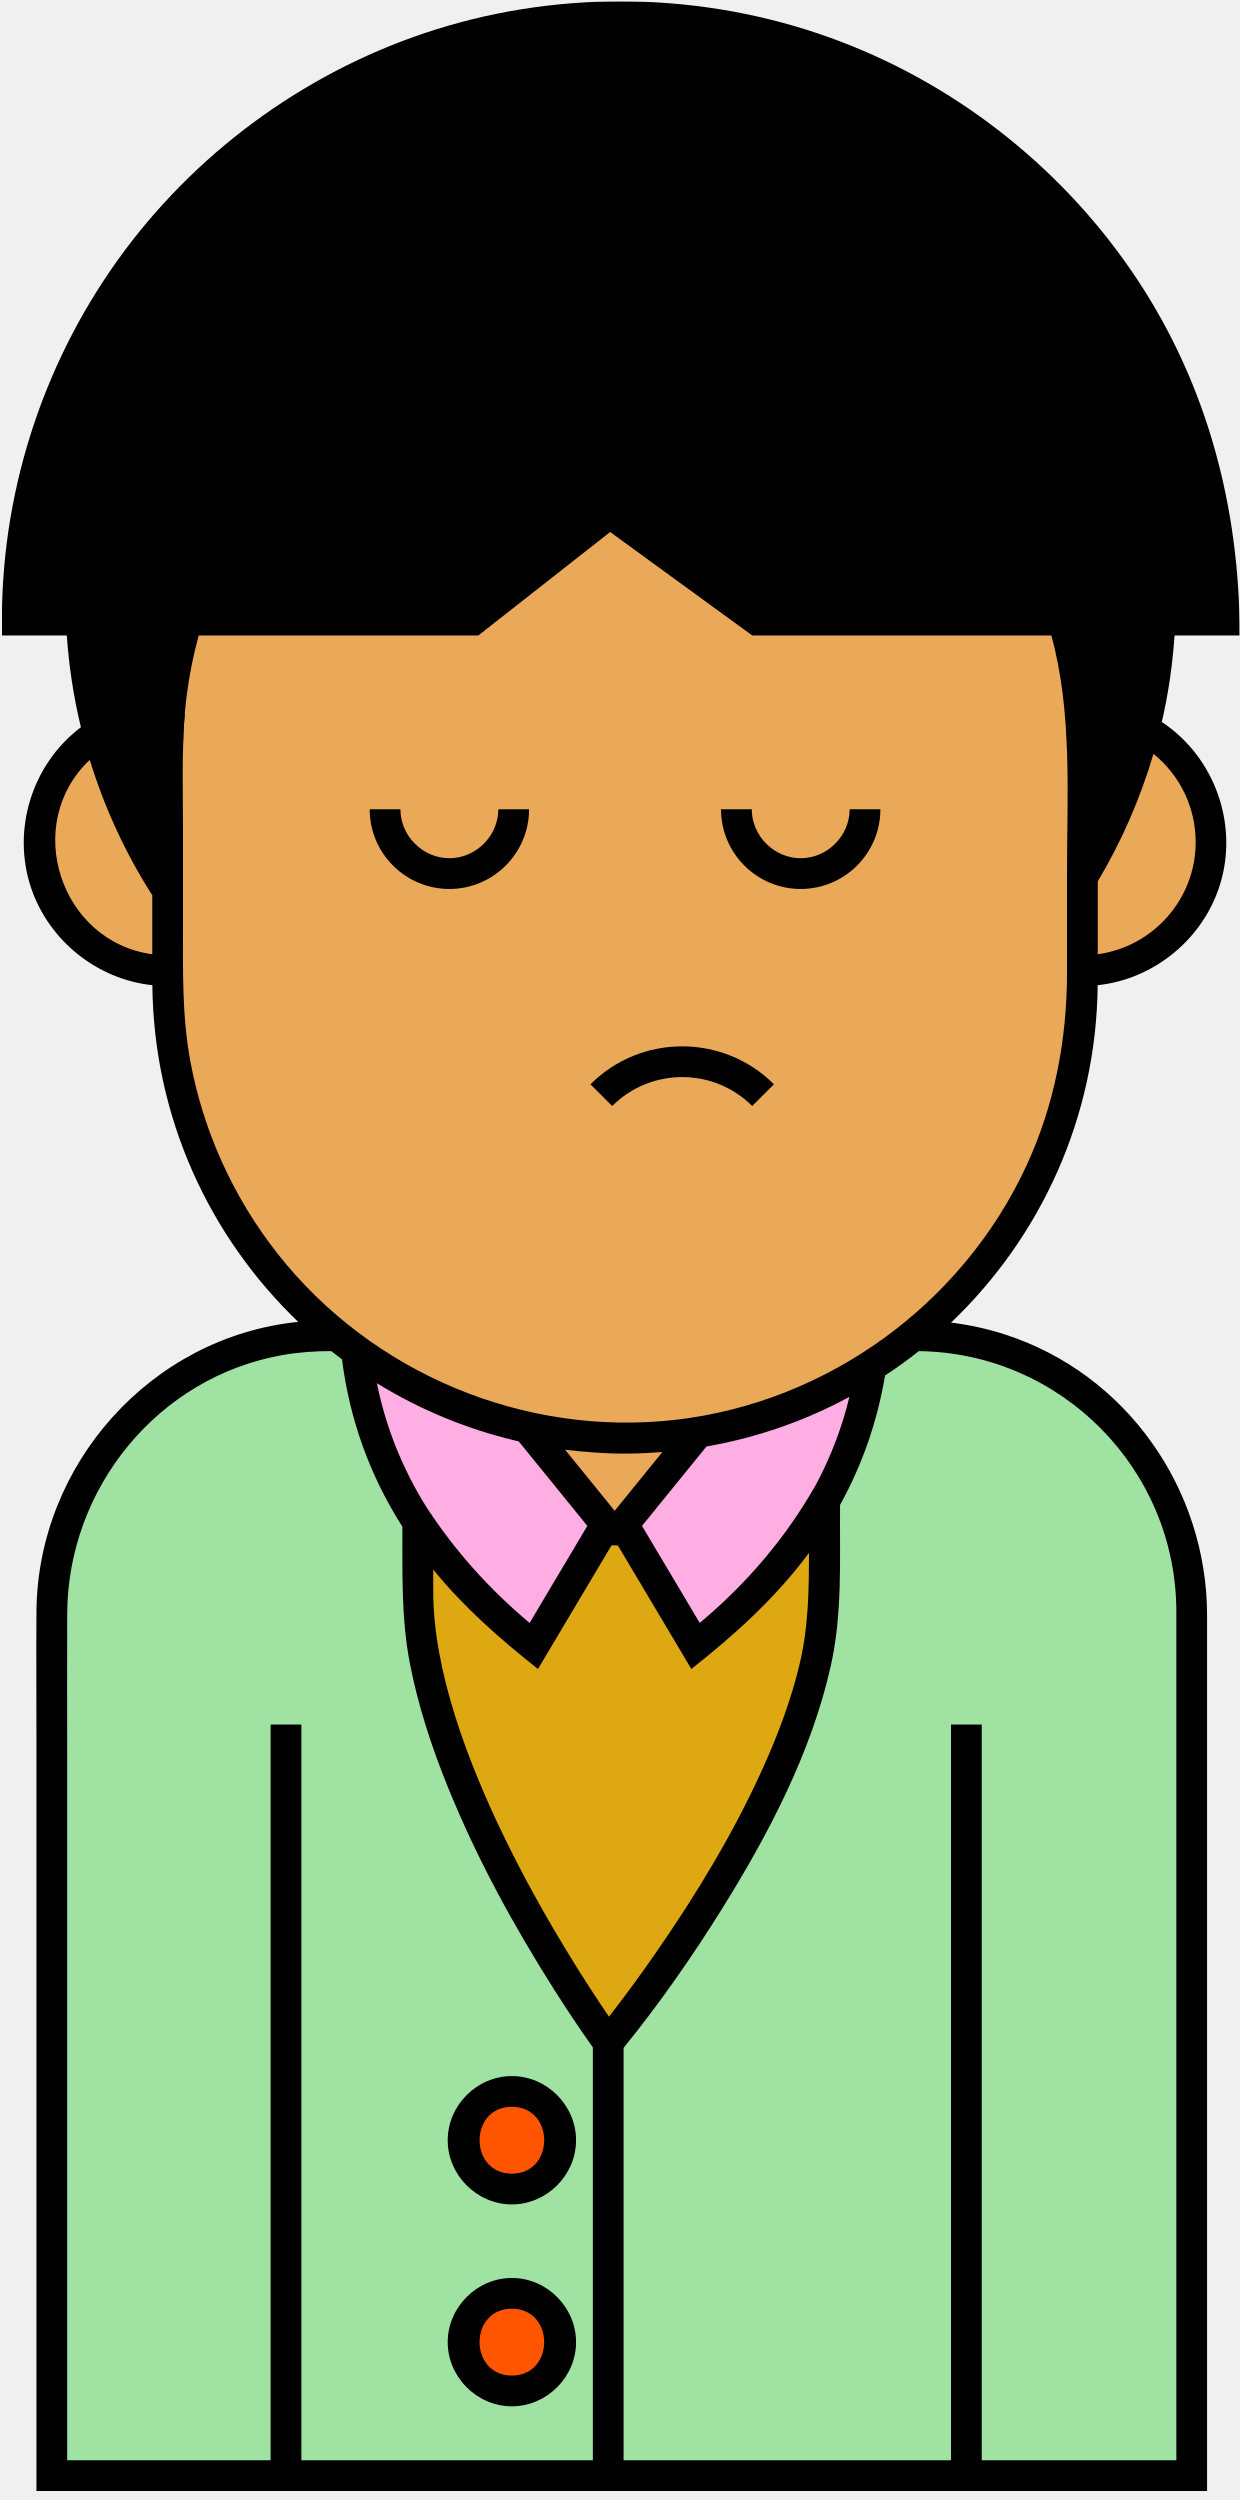
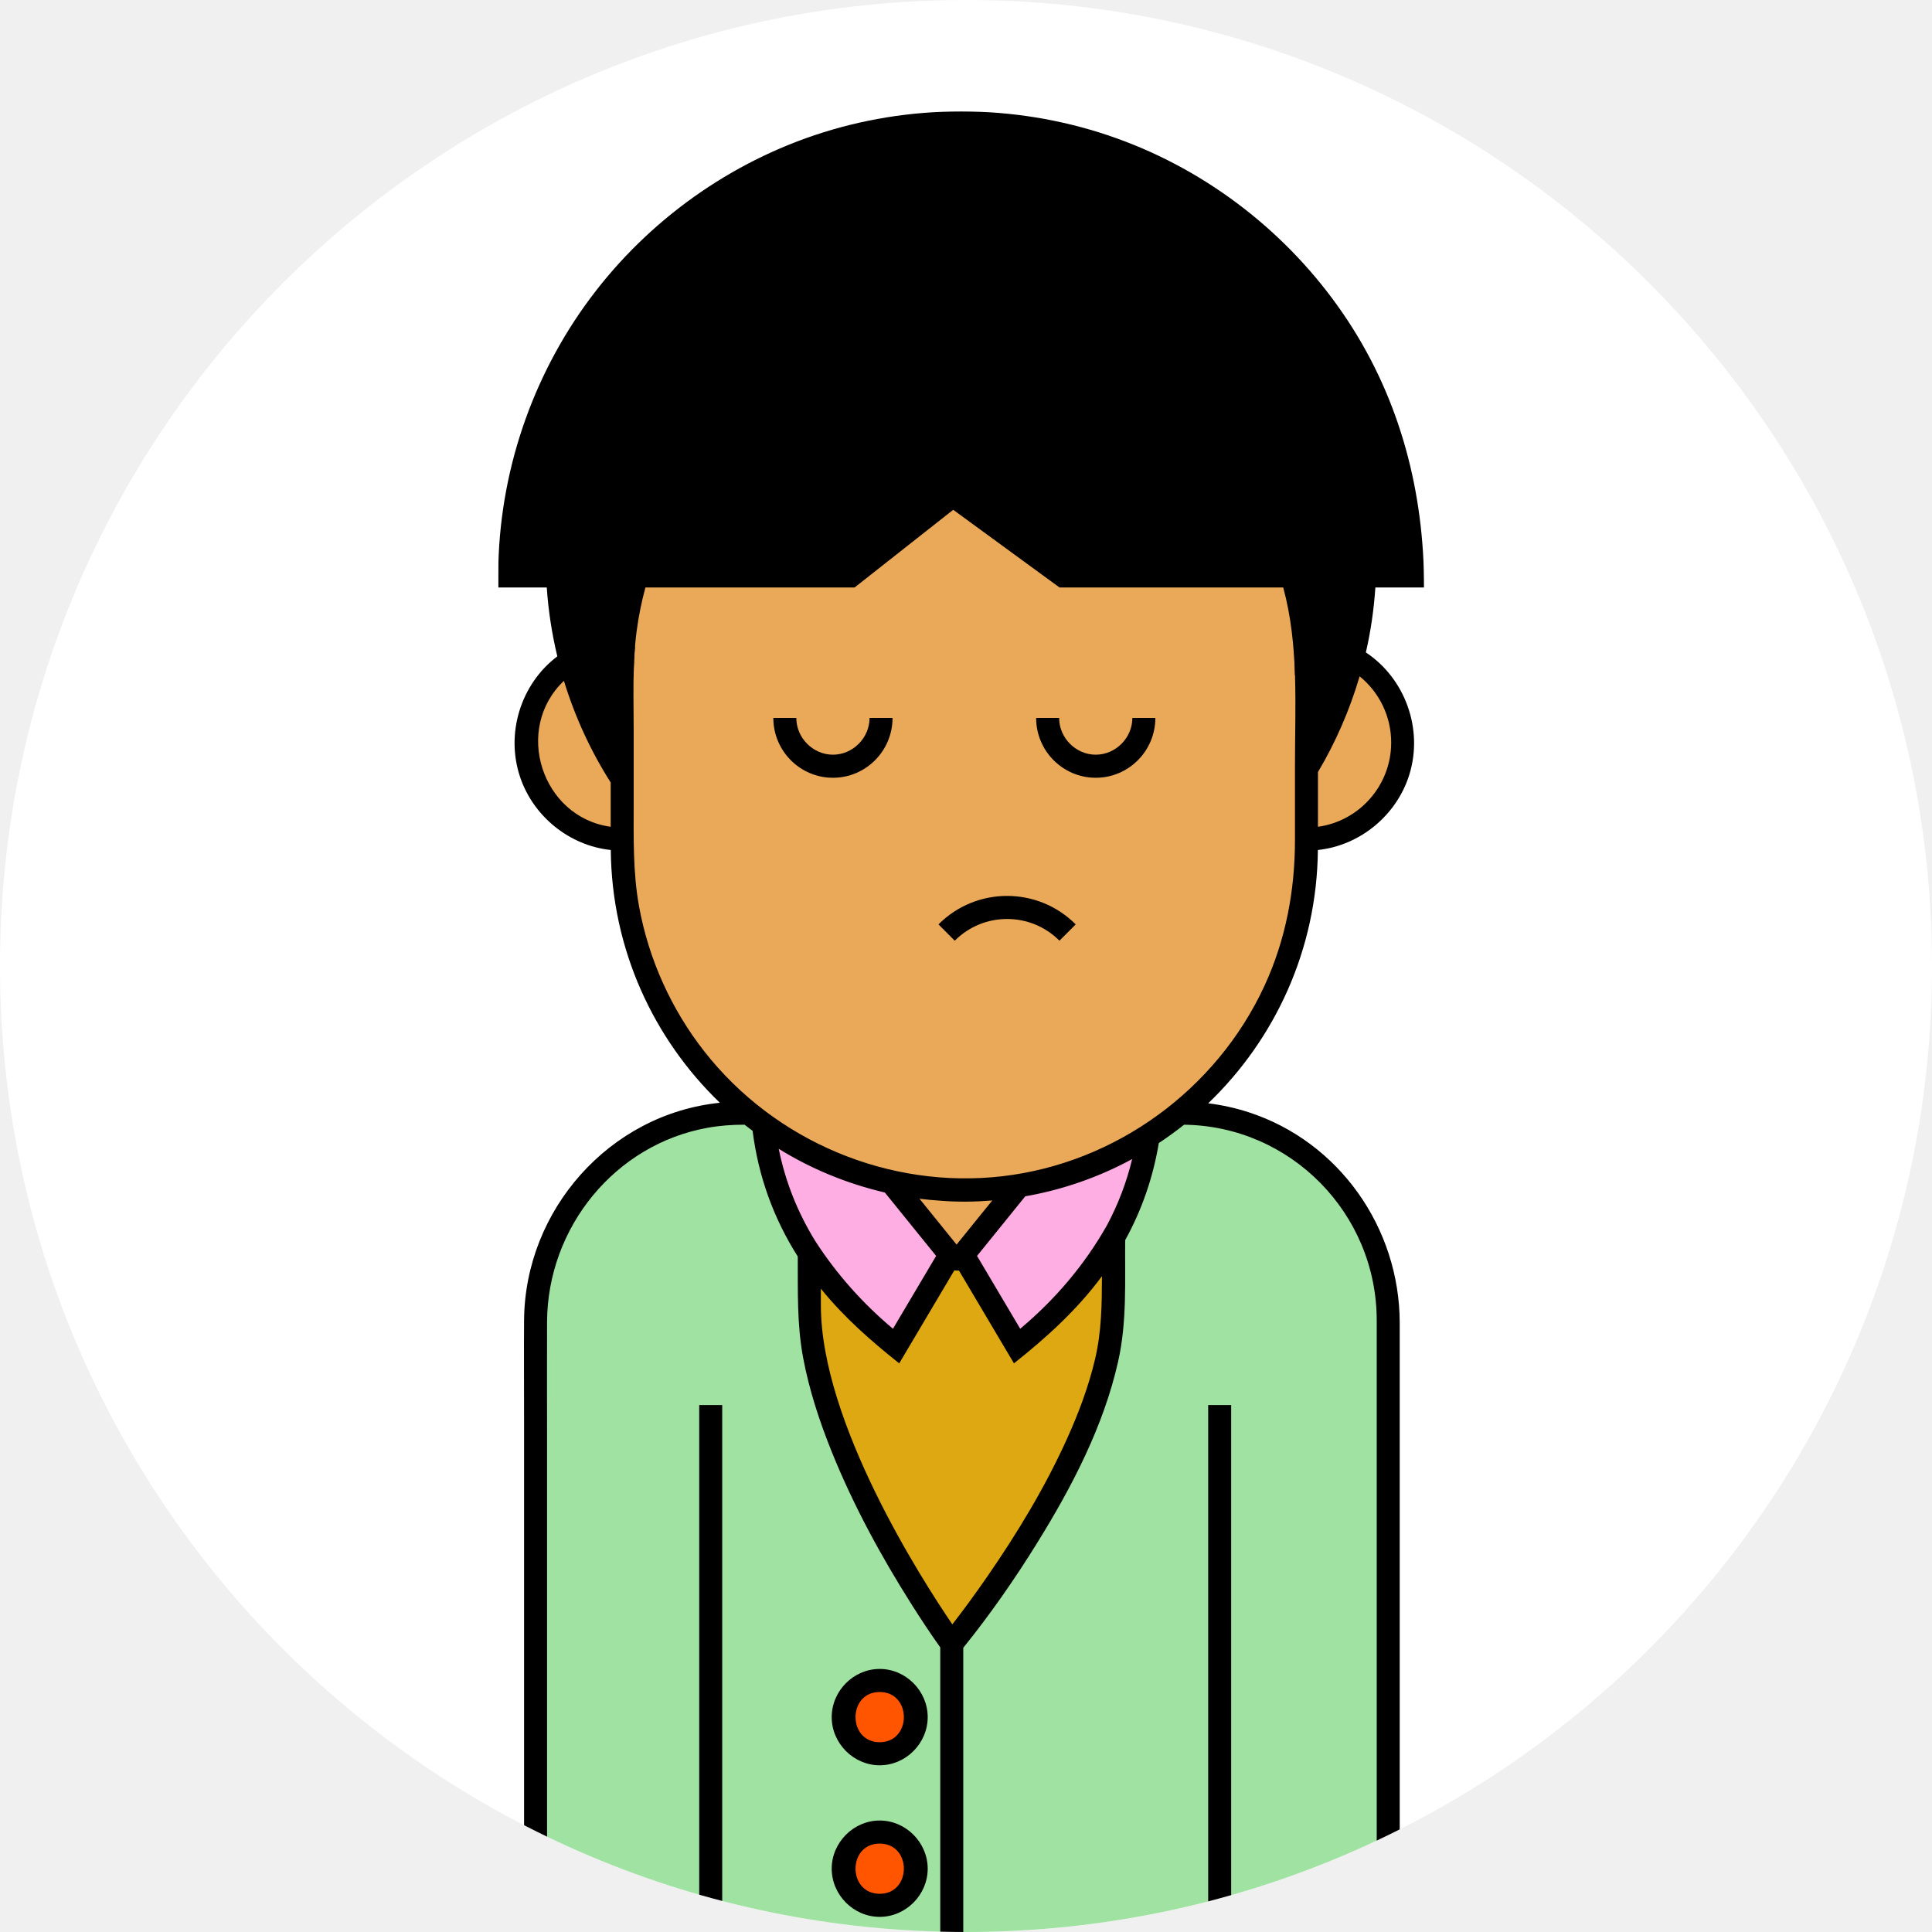
- <svg xmlns="http://www.w3.org/2000/svg" xmlns:xlink="http://www.w3.org/1999/xlink" width="121px" height="244px" viewBox="0 0 121 244" version="1.1">
+ <svg xmlns="http://www.w3.org/2000/svg" xmlns:xlink="http://www.w3.org/1999/xlink" width="175px" height="175px" viewBox="0 0 175 175" version="1.1">
  <defs>
-     <polygon id="path-1" points="0.186 0.009 120.992 0.009 120.992 243 0.186 243" />
+     <circle id="path-1" cx="87.5" cy="87.5" r="87.5" />
+     <polygon id="path-3" points="0.129 0.006 83.994 0.006 83.994 169.303 0.129 169.303" />
  </defs>
  <g id="Symbols" stroke="none" stroke-width="1" fill="none" fill-rule="evenodd">
-     <g id="minh_lose">
-       <path d="M89.362,130.368 L89.151,130.368 C76.626,140.558 59.077,143.18 44.124,137.062 C40.064,135.401 36.256,133.136 32.853,130.368 C26.133,130.368 19.734,132.382 14.567,136.772 C9.296,141.252 5.887,147.701 5.194,154.586 C4.725,159.248 5.057,164.08 5.057,168.753 L5.057,196.534 L5.057,225.846 L5.057,241.385 L5.057,241.622 L116.311,241.622 L116.311,228.97 L116.311,201.009 L116.311,172.208 C116.311,167.294 116.334,162.379 116.311,157.465 C116.253,144.754 107.297,133.451 94.747,130.906 C92.976,130.547 91.169,130.368 89.362,130.368" id="Fill-120" fill="#9FE2A2" />
-       <path d="M73.912,60.524 L59.518,50.044 L46.164,60.524 L18.256,60.524 C16.404,66.676 16.36,72.86 16.36,79.192 L16.36,94.767 C16.36,109.557 23.012,123.5 35.174,132.141 C48.736,141.779 67.094,143 81.811,135.23 C96.295,127.585 105.531,112.282 105.641,95.923 C105.67,91.767 105.642,87.609 105.642,83.452 C105.642,78.546 105.909,73.519 105.389,68.632 C105.096,65.887 104.544,63.169 103.748,60.524 L73.912,60.524 Z" id="Fill-122" fill="#EAA859" />
-       <path d="M54.723,208.887 C54.723,211.481 52.554,213.65 49.959,213.65 C47.367,213.65 45.197,211.48 45.197,208.887 C45.197,206.367 47.247,204.229 49.764,204.132 C52.431,204.03 54.723,206.209 54.723,208.887" id="Fill-124" fill="#FF5500" />
-       <path d="M49.959,205.624 C45.75,205.624 45.761,212.15 49.959,212.15 C54.155,212.15 54.175,205.624 49.959,205.624 M49.959,215.15 C46.552,215.15 43.696,212.297 43.696,208.888 C43.696,205.479 46.551,202.624 49.959,202.624 C53.368,202.624 56.223,205.479 56.223,208.888 C56.223,212.297 53.367,215.15 49.959,215.15" id="Fill-126" fill="#000000" />
-       <path d="M54.723,228.593 C54.723,231.186 52.554,233.356 49.959,233.356 C47.367,233.356 45.197,231.186 45.197,228.593 C45.197,226.073 47.247,223.935 49.764,223.837 C52.431,223.735 54.723,225.914 54.723,228.593" id="Fill-128" fill="#FF5500" />
-       <path d="M73.413,107.947 C69.646,104.181 63.517,104.181 59.751,107.947 L57.63,105.826 C62.566,100.89 70.598,100.89 75.534,105.826 L73.413,107.947 Z" id="Fill-130" fill="#000000" />
-       <path d="M119.492,60.524 C119.492,36.068 103.805,13.599 80.832,5.192 C57.596,-3.31 30.846,4.005 15.123,23.075 C6.468,33.569 1.687,46.923 1.687,60.524 L46.164,60.524 L59.519,50.044 L73.912,60.524 L119.492,60.524 Z" id="Fill-132" fill="#000000" />
-       <path d="M43.859,86.763 C39.57,86.763 36.081,83.274 36.081,78.985 L39.081,78.985 C39.081,81.583 41.26,83.763 43.859,83.763 C46.458,83.763 48.636,81.583 48.636,78.985 L51.636,78.985 C51.636,83.274 48.147,86.763 43.859,86.763" id="Fill-134" fill="#000000" />
-       <path d="M78.149,86.763 C73.86,86.763 70.372,83.274 70.372,78.985 L73.372,78.985 C73.372,81.583 75.55,83.763 78.149,83.763 C80.748,83.763 82.926,81.583 82.926,78.985 L85.926,78.985 C85.926,83.274 82.437,86.763 78.149,86.763" id="Fill-136" fill="#000000" />
-       <path d="M105.643,85.604 C110.123,78.234 112.859,69.685 113.246,60.524 L103.748,60.524 C106.199,68.666 105.643,77.208 105.643,85.604" id="Fill-138" fill="#000000" />
-       <path d="M16.361,73.406 C16.361,68.927 17.028,64.604 18.257,60.524 L7.933,60.524 C8.343,70.241 11.385,79.274 16.361,86.937 L16.361,73.406 Z" id="Fill-140" fill="#000000" />
-       <path d="M105.479,69.634 C105.53,70.233 105.568,70.835 105.596,71.44 C105.57,70.834 105.53,70.233 105.479,69.634" id="Fill-142" fill="#EAA859" />
-       <path d="M104.097,71.509 C104.071,70.923 104.034,70.34 103.984,69.761 L106.973,69.507 C107.026,70.124 107.067,70.745 107.094,71.369 L107.094,71.37 L107.094,71.374 L104.097,71.509 Z" id="Fill-144" fill="#000000" />
-       <path d="M111.679,71.172 C110.378,76.323 108.332,81.18 105.643,85.605 L105.643,94.737 C111.067,94.737 116.006,91.115 117.627,85.938 C119.394,80.293 116.859,74.019 111.679,71.172" id="Fill-146" fill="#EAA859" />
-       <path d="M105.601,71.529 C105.628,72.151 105.643,72.776 105.643,73.406 C105.643,72.776 105.627,72.151 105.601,71.529" id="Fill-148" fill="#EAA859" />
-       <path d="M107.143,73.405 L104.143,73.405 C104.143,72.798 104.127,72.193 104.102,71.593 L107.099,71.462 C107.128,72.106 107.143,72.754 107.143,73.405" id="Fill-150" fill="#000000" />
-       <path d="M3.805,82.181 C3.805,89.116 9.426,94.737 16.361,94.737 L16.361,86.937 C13.34,82.284 11.037,77.123 9.598,71.614 C6.118,73.846 3.805,77.74 3.805,82.181" id="Fill-152" fill="#EAA859" />
-       <path d="M16.407,71.447 C16.436,70.84 16.474,70.235 16.526,69.635 C16.474,70.235 16.433,70.84 16.407,71.447" id="Fill-154" fill="#EAA859" />
-       <path d="M17.907,71.515 L14.909,71.381 C14.937,70.753 14.977,70.128 15.03,69.508 L18.02,69.76 C17.971,70.342 17.933,70.927 17.907,71.515" id="Fill-156" fill="#000000" />
-       <path d="M16.361,73.406 C16.361,72.776 16.376,72.15 16.404,71.527 C16.378,72.15 16.361,72.776 16.361,73.406" id="Fill-158" fill="#EAA859" />
-       <path d="M17.861,73.405 L14.861,73.405 C14.861,72.754 14.877,72.105 14.905,71.462 L17.902,71.591 L17.902,71.593 L17.902,71.595 C17.877,72.195 17.861,72.799 17.861,73.405" id="Fill-160" fill="#000000" />
-       <path d="M60.836,148.794 L68.149,139.788 C62.61,140.681 56.94,140.527 51.459,139.326 L59.148,148.794 L58.879,149.246 C59.638,149.323 60.386,149.345 61.148,149.318 L60.836,148.794 Z" id="Fill-162" fill="#EAA859" />
-       <path d="M67.891,160.657 L60.836,148.794 L61.148,149.318 C60.386,149.344 59.639,149.324 58.879,149.246 L52.092,160.657 C47.49,157.019 43.667,153.003 40.768,148.54 C40.792,153.372 40.637,158.13 41.647,162.883 C42.562,167.191 44.042,171.371 45.773,175.414 C48.76,182.394 52.513,189.057 56.673,195.403 C57.543,196.731 58.43,198.053 59.363,199.339 C62.403,195.646 65.173,191.709 67.776,187.7 C72.67,180.161 77.206,171.985 79.394,163.205 C80.769,157.688 80.438,152.071 80.493,146.432 C77.482,151.751 73.207,156.456 67.891,160.657" id="Fill-164" fill="#DDA812" />
-       <path d="M68.147,139.792 L60.836,148.794 L67.891,160.657 C77.199,153.303 83.341,144.412 85.012,133.353 C79.985,136.567 74.277,138.806 68.147,139.792" id="Fill-166" fill="#FFAEE4" />
-       <path d="M34.775,131.842 C36.095,143.607 42.366,152.97 52.092,160.656 L59.148,148.793 L51.468,139.336 C45.338,138.002 39.68,135.41 34.775,131.842" id="Fill-168" fill="#FFAEE4" />
-       <g id="Group-172" transform="translate(0, 0.122)">
+     <g id="characters" transform="translate(-654, -550)">
+       <g id="PLAYER-/-minh_lose" transform="translate(654, 550)">
        <mask id="mask-2" fill="white">
          <use xlink:href="#path-1" />
        </mask>
-         <g id="Clip-171" />
-         <path d="M104.864,58.902 L78.514,58.902 L74.4,58.902 L59.484,48.042 L45.645,58.902 L12.861,58.902 L3.207,58.902 C3.808,35.57 19.104,14.401 41.033,6.429 C63.279,-1.656 88.805,5.152 104.183,23.097 C112.71,33.048 117.635,45.798 117.972,58.902 L104.864,58.902 Z M116.698,82.059 C116.698,87.646 112.532,92.279 107.142,93.012 L107.142,85.899 C109.463,82.013 111.299,77.793 112.579,73.452 C115.157,75.531 116.698,78.683 116.698,82.059 Z M107.061,70.676 C106.894,67.719 106.451,64.773 105.719,61.902 L111.656,61.902 C111.213,67.952 109.663,73.93 107.142,79.446 C107.142,76.527 107.227,73.592 107.061,70.676 Z M104.142,85.062 L104.142,94.755 C104.142,101.319 102.93,107.732 100.154,113.708 C93.885,127.199 80.746,136.746 65.951,138.449 C51.17,140.151 36.27,133.907 27.078,122.219 C22.77,116.745 19.819,110.241 18.564,103.387 C17.75,98.935 17.86,94.442 17.86,89.94 L17.86,80.654 C17.86,76.304 17.674,71.894 18.247,67.572 C18.5,65.66 18.884,63.763 19.392,61.902 L46.682,61.902 L59.551,51.802 L73.424,61.902 L102.612,61.902 C104.669,69.429 104.142,77.338 104.142,85.062 Z M114.811,157.195 L114.811,240 L95.819,240 L95.819,168.193 L92.819,168.193 L92.819,240 L60.862,240 L60.862,199.751 C64.368,195.426 67.573,190.837 70.511,186.112 C75.043,178.827 79.177,170.937 81.075,162.512 C82.243,157.325 81.941,152.035 81.99,146.755 C84.175,142.806 85.626,138.609 86.379,134.131 C87.51,133.386 88.611,132.593 89.675,131.748 C103.564,131.916 114.811,143.266 114.811,157.195 Z M42.285,155.232 C42.285,154.491 42.283,153.769 42.282,153.066 C45.267,156.74 48.803,159.847 52.507,162.772 L59.691,150.694 C59.901,150.706 60.106,150.714 60.306,150.717 L67.478,162.772 C71.725,159.418 75.722,155.807 78.96,151.438 C78.947,155.094 78.912,158.604 78.07,162.182 C77.233,165.741 75.934,169.182 74.43,172.508 C71.567,178.841 67.93,184.823 63.971,190.527 C62.514,192.627 61.008,194.691 59.438,196.709 C55.444,190.866 42.285,170.457 42.285,155.232 Z M50.157,140.446 C50.316,140.486 50.472,140.529 50.633,140.565 C52.862,143.312 55.093,146.058 57.324,148.804 L56.389,150.373 L56.391,150.373 C54.824,153.007 53.258,155.641 51.691,158.275 C47.761,154.989 44.376,151.216 41.586,146.922 C39.248,143.153 37.65,139.151 36.785,134.877 C40.901,137.425 45.455,139.308 50.157,140.446 Z M63.731,150.604 L62.66,148.804 L68.954,141.054 C73.819,140.211 78.561,138.566 82.901,136.214 C82.18,139.203 81.09,142.054 79.632,144.786 C76.695,149.974 72.865,154.45 68.293,158.275 C66.772,155.718 65.251,153.162 63.73,150.604 L63.731,150.604 Z M57.928,141.631 C60.154,141.811 62.423,141.775 64.647,141.597 L59.992,147.332 L55.15,141.369 C56.071,141.487 57.002,141.568 57.928,141.631 Z M57.862,240 L29.412,240 L29.412,168.193 L26.412,168.193 L26.412,240 L6.558,240 L6.558,227.685 L6.558,200.276 L6.558,172.071 C6.558,167.177 6.537,162.283 6.558,157.388 C6.612,145.127 15.405,134.274 27.584,132.131 C29.152,131.855 30.733,131.743 32.325,131.746 C32.67,132.02 33.023,132.282 33.377,132.545 C34.133,138.444 36.083,143.866 39.27,148.882 C39.291,153.326 39.148,157.728 39.983,162.113 C40.772,166.265 42.102,170.306 43.682,174.219 C46.495,181.185 50.123,187.826 54.148,194.16 C55.342,196.036 56.569,197.891 57.862,199.7 L57.862,240 Z M16.235,62.125 C14.671,68.407 14.861,74.77 14.861,81.181 C11.838,75.192 10.009,68.594 9.521,61.902 L16.284,61.902 C16.265,61.976 16.253,62.051 16.235,62.125 Z M14.861,93.012 C5.867,91.789 2.128,80.297 8.761,74.04 C10.182,78.687 12.248,83.158 14.861,87.255 L14.861,93.012 Z M120.992,61.902 C120.992,49.537 117.895,37.612 111.046,27.228 C104.1,16.7 93.876,8.458 82.091,3.954 C69.891,-0.709 56.242,-1.254 43.705,2.401 C31.559,5.942 20.692,13.37 12.921,23.345 C5.035,33.465 0.536,46.001 0.206,58.827 C0.179,59.852 0.186,60.878 0.186,61.902 L6.519,61.902 C6.728,64.929 7.189,67.924 7.896,70.856 C3.11,74.465 1.117,80.903 3.05,86.581 C4.796,91.701 9.492,95.464 14.871,96.033 C14.991,108.935 20.438,120.582 29.105,128.893 C14.722,130.357 3.651,142.814 3.558,157.197 C3.53,161.491 3.558,165.787 3.558,170.082 L3.558,198.279 L3.558,227.435 L3.558,242.766 L3.558,243 L117.811,243 L117.811,230.422 L117.811,202.335 L117.811,173.205 C117.811,167.969 117.82,162.735 117.811,157.5 C117.787,145.159 109.9,133.929 98.07,130.118 C96.364,129.568 94.603,129.181 92.823,128.964 C101.534,120.648 107.013,108.972 107.132,96.033 C112.644,95.45 117.424,91.515 119.069,86.224 C120.903,80.327 118.54,73.75 113.394,70.343 C114.037,67.572 114.439,64.747 114.636,61.902 L120.992,61.902 Z" id="Fill-170" fill="#000000" mask="url(#mask-2)" />
+         <use id="Mask" fill="#FFFFFF" xlink:href="#path-1" />
+         <g id="minh_lose" mask="url(#mask-2)">
+           <g transform="translate(45, 10)">
+             <path d="M62.036,90.83 L61.89,90.83 C53.195,97.93 41.012,99.756 30.631,95.494 C27.813,94.337 25.169,92.759 22.807,90.83 C18.142,90.83 13.699,92.233 10.112,95.292 C6.453,98.413 4.087,102.906 3.605,107.703 C3.28,110.951 3.51,114.318 3.51,117.574 L3.51,136.929 L3.51,157.352 L3.51,168.178 L3.51,168.343 L80.745,168.343 L80.745,159.528 L80.745,140.047 L80.745,119.981 C80.745,116.557 80.761,113.133 80.745,109.709 C80.704,100.853 74.487,92.978 65.774,91.205 C64.545,90.955 63.291,90.83 62.036,90.83" id="Fill-120" fill="#9FE2A2" />
+             <path d="M51.311,42.168 L41.319,34.867 L32.048,42.168 L12.674,42.168 C11.388,46.455 11.358,50.763 11.358,55.175 L11.358,66.026 C11.358,76.331 15.976,86.045 24.419,92.066 C33.834,98.781 46.578,99.631 56.795,94.218 C66.85,88.891 73.261,78.229 73.338,66.832 C73.358,63.936 73.339,61.039 73.339,58.143 C73.339,54.725 73.524,51.222 73.163,47.817 C72.959,45.905 72.576,44.011 72.024,42.168 L51.311,42.168 Z" id="Fill-122" fill="#EAA859" />
+             <path d="M37.989,145.536 C37.989,147.344 36.484,148.855 34.682,148.855 C32.883,148.855 31.376,147.343 31.376,145.536 C31.376,143.78 32.8,142.291 34.547,142.223 C36.398,142.152 37.989,143.67 37.989,145.536" id="Fill-124" fill="#FF5500" />
+             <path d="M34.682,143.262 C31.76,143.262 31.768,147.809 34.682,147.809 C37.595,147.809 37.609,143.262 34.682,143.262 M34.682,149.899 C32.317,149.899 30.335,147.912 30.335,145.537 C30.335,143.161 32.317,141.172 34.682,141.172 C37.049,141.172 39.031,143.161 39.031,145.537 C39.031,147.912 37.048,149.899 34.682,149.899" id="Fill-126" fill="#000000" />
+             <path d="M37.989,159.266 C37.989,161.072 36.484,162.584 34.682,162.584 C32.883,162.584 31.376,161.072 31.376,159.266 C31.376,157.51 32.8,156.021 34.547,155.952 C36.398,155.881 37.989,157.399 37.989,159.266" id="Fill-128" fill="#FF5500" />
+             <path d="M50.965,75.209 C48.349,72.585 44.095,72.585 41.48,75.209 L40.008,73.731 C43.434,70.292 49.01,70.292 52.437,73.731 L50.965,75.209 Z" id="Fill-130" fill="#000000" />
+             <path d="M82.953,42.168 C82.953,25.129 72.063,9.475 56.114,3.617 C39.984,-2.306 21.414,2.79 10.498,16.077 C4.491,23.388 1.171,32.692 1.171,42.168 L32.048,42.168 L41.319,34.867 L51.311,42.168 L82.953,42.168 Z" id="Fill-132" fill="#000000" />
+             <path d="M30.447,60.45 C27.47,60.45 25.048,58.019 25.048,55.031 L27.13,55.031 C27.13,56.841 28.643,58.36 30.447,58.36 C32.252,58.36 33.764,56.841 33.764,55.031 L35.846,55.031 C35.846,58.019 33.424,60.45 30.447,60.45" id="Fill-134" fill="#000000" />
+             <path d="M54.252,60.45 C51.275,60.45 48.853,58.019 48.853,55.031 L50.936,55.031 C50.936,56.841 52.448,58.36 54.252,58.36 C56.056,58.36 57.568,56.841 57.568,55.031 L59.651,55.031 C59.651,58.019 57.229,60.45 54.252,60.45" id="Fill-136" fill="#000000" />
+             <path d="M73.339,59.642 C76.449,54.507 78.348,48.551 78.617,42.168 L72.023,42.168 C73.725,47.841 73.339,53.793 73.339,59.642" id="Fill-138" fill="#000000" />
+             <path d="M11.358,51.143 C11.358,48.023 11.821,45.011 12.674,42.168 L5.507,42.168 C5.792,48.938 7.903,55.232 11.358,60.571 L11.358,51.143 Z" id="Fill-140" fill="#000000" />
+             <path d="M73.225,48.516 C73.26,48.933 73.287,49.353 73.306,49.774 C73.288,49.352 73.26,48.933 73.225,48.516" id="Fill-142" fill="#EAA859" />
+             <path d="M72.266,49.822 C72.248,49.414 72.222,49.008 72.187,48.604 L74.262,48.427 C74.299,48.857 74.327,49.29 74.346,49.725 L74.346,49.725 L74.346,49.728 L72.266,49.822 Z" id="Fill-144" fill="#000000" />
+             <path d="M77.529,49.587 C76.626,53.176 75.206,56.559 73.339,59.642 L73.339,66.005 C77.104,66.005 80.533,63.482 81.658,59.874 C82.885,55.942 81.125,51.57 77.529,49.587" id="Fill-146" fill="#EAA859" />
+             <path d="M73.31,49.836 C73.328,50.269 73.339,50.705 73.339,51.144 C73.339,50.705 73.328,50.269 73.31,49.836" id="Fill-148" fill="#EAA859" />
+             <path d="M74.38,51.143 L72.297,51.143 C72.297,50.72 72.286,50.298 72.269,49.88 L74.35,49.789 C74.37,50.238 74.38,50.689 74.38,51.143" id="Fill-150" fill="#000000" />
+             <path d="M2.641,57.257 C2.641,62.089 6.544,66.005 11.358,66.005 L11.358,60.571 C9.261,57.329 7.662,53.733 6.663,49.895 C4.247,51.45 2.641,54.163 2.641,57.257" id="Fill-152" fill="#EAA859" />
+             <path d="M11.39,49.779 C11.41,49.356 11.437,48.934 11.472,48.516 C11.437,48.934 11.408,49.356 11.39,49.779" id="Fill-154" fill="#EAA859" />
+             <path d="M12.431,49.826 L10.35,49.733 C10.369,49.295 10.398,48.86 10.434,48.428 L12.509,48.603 C12.475,49.009 12.449,49.417 12.431,49.826" id="Fill-156" fill="#000000" />
+             <path d="M11.358,51.143 C11.358,50.705 11.368,50.268 11.388,49.834 C11.37,50.268 11.358,50.705 11.358,51.143" id="Fill-158" fill="#EAA859" />
+             <path d="M12.399,51.143 L10.316,51.143 C10.316,50.689 10.328,50.237 10.347,49.789 L12.428,49.879 L12.428,49.88 L12.428,49.882 C12.41,50.3 12.399,50.721 12.399,51.143" id="Fill-160" fill="#000000" />
+             <path d="M42.233,103.668 L47.31,97.393 C43.465,98.015 39.529,97.908 35.724,97.071 L41.062,103.668 L40.875,103.983 C41.402,104.036 41.921,104.052 42.45,104.033 L42.233,103.668 Z" id="Fill-162" fill="#EAA859" />
+             <path d="M47.131,111.933 L42.233,103.668 L42.45,104.033 C41.921,104.051 41.402,104.037 40.875,103.983 L36.163,111.933 C32.968,109.398 30.314,106.6 28.302,103.491 C28.318,106.857 28.211,110.172 28.912,113.484 C29.547,116.485 30.575,119.398 31.776,122.215 C33.85,127.078 36.455,131.72 39.343,136.141 C39.947,137.067 40.563,137.988 41.211,138.884 C43.321,136.311 45.244,133.568 47.051,130.775 C50.449,125.522 53.597,119.826 55.116,113.708 C56.071,109.865 55.841,105.951 55.879,102.022 C53.789,105.728 50.821,109.006 47.131,111.933" id="Fill-164" fill="#DDA812" />
+             <path d="M47.308,97.396 L42.233,103.668 L47.131,111.933 C53.592,106.809 57.856,100.615 59.016,92.91 C55.527,95.149 51.564,96.709 47.308,97.396" id="Fill-166" fill="#FFAEE4" />
+             <path d="M24.141,91.857 C25.057,100.054 29.411,106.578 36.163,111.933 L41.061,103.668 L35.73,97.079 C31.474,96.149 27.546,94.343 24.141,91.857" id="Fill-168" fill="#FFAEE4" />
+             <g id="Group-172" stroke-width="1" fill="none" transform="translate(0, 0.085)">
+               <mask id="mask-4" fill="white">
+                 <use xlink:href="#path-3" />
+               </mask>
+               <g id="Clip-171" />
+               <path d="M72.798,41.038 L54.506,41.038 L51.65,41.038 L41.295,33.472 L31.688,41.038 L8.929,41.038 L2.226,41.038 C2.644,24.782 13.262,10.034 28.486,4.479 C43.929,-1.154 61.649,3.59 72.325,16.092 C78.245,23.025 81.664,31.909 81.898,41.038 L72.798,41.038 Z M81.014,57.172 C81.014,61.065 78.122,64.293 74.38,64.804 L74.38,59.848 C75.991,57.14 77.266,54.2 78.154,51.176 C79.944,52.624 81.014,54.82 81.014,57.172 Z M74.324,49.242 C74.208,47.181 73.9,45.129 73.392,43.129 L77.514,43.129 C77.206,47.344 76.13,51.509 74.38,55.352 C74.38,53.318 74.438,51.273 74.324,49.242 Z M72.297,59.265 L72.297,66.018 C72.297,70.591 71.456,75.059 69.529,79.223 C65.177,88.622 56.055,95.274 45.784,96.46 C35.523,97.646 25.18,93.296 18.798,85.153 C15.808,81.339 13.758,76.807 12.888,72.032 C12.322,68.93 12.399,65.8 12.399,62.663 L12.399,56.193 C12.399,53.163 12.27,50.09 12.667,47.079 C12.843,45.747 13.109,44.425 13.462,43.129 L32.408,43.129 L41.342,36.092 L50.972,43.129 L71.234,43.129 C72.663,48.373 72.297,53.883 72.297,59.265 Z M79.703,109.521 L79.703,167.213 L66.519,167.213 L66.519,117.184 L64.436,117.184 L64.436,167.213 L42.252,167.213 L42.252,139.171 C44.685,136.158 46.911,132.96 48.95,129.668 C52.096,124.593 54.966,119.096 56.283,113.226 C57.094,109.612 56.884,105.926 56.918,102.247 C58.436,99.496 59.442,96.572 59.965,93.452 C60.75,92.933 61.515,92.38 62.254,91.792 C71.896,91.909 79.703,99.817 79.703,109.521 Z M29.355,108.154 C29.355,107.637 29.354,107.134 29.353,106.644 C31.425,109.204 33.879,111.369 36.451,113.407 L41.438,104.992 C41.585,105 41.727,105.006 41.866,105.008 L46.844,113.407 C49.792,111.07 52.568,108.554 54.815,105.51 C54.806,108.057 54.782,110.503 54.197,112.996 C53.616,115.475 52.715,117.873 51.671,120.19 C49.683,124.602 47.158,128.77 44.41,132.744 C43.398,134.207 42.352,135.645 41.263,137.051 C38.49,132.98 29.355,118.761 29.355,108.154 Z M34.82,97.852 C34.93,97.88 35.039,97.91 35.15,97.935 C36.698,99.849 38.246,101.762 39.795,103.675 L39.146,104.768 L39.147,104.768 C38.059,106.603 36.972,108.438 35.884,110.274 C33.157,107.984 30.806,105.355 28.869,102.364 C27.246,99.738 26.137,96.95 25.537,93.972 C28.394,95.747 31.555,97.059 34.82,97.852 Z M44.243,104.929 L43.5,103.675 L47.869,98.275 C51.246,97.688 54.538,96.542 57.551,94.903 C57.05,96.986 56.294,98.972 55.282,100.876 C53.242,104.49 50.584,107.609 47.41,110.274 C46.354,108.492 45.299,106.711 44.243,104.929 L44.243,104.929 Z M40.214,98.677 C41.759,98.803 43.335,98.778 44.879,98.654 L41.647,102.649 L38.286,98.495 C38.925,98.577 39.571,98.634 40.214,98.677 Z M40.169,167.213 L20.418,167.213 L20.418,117.184 L18.335,117.184 L18.335,167.213 L4.552,167.213 L4.552,158.633 L4.552,139.537 L4.552,119.886 C4.552,116.476 4.538,113.066 4.552,109.656 C4.59,101.113 10.695,93.552 19.15,92.059 C20.238,91.866 21.336,91.788 22.441,91.79 C22.68,91.981 22.925,92.164 23.17,92.347 C23.695,96.457 25.049,100.235 27.261,103.729 C27.276,106.826 27.177,109.893 27.756,112.948 C28.304,115.84 29.227,118.656 30.325,121.382 C32.278,126.236 34.796,130.862 37.591,135.275 C38.419,136.583 39.271,137.875 40.169,139.135 L40.169,167.213 Z M11.27,43.284 C10.185,47.661 10.316,52.094 10.316,56.561 C8.218,52.388 6.949,47.791 6.61,43.129 L11.304,43.129 C11.291,43.18 11.283,43.232 11.27,43.284 Z M10.316,64.804 C4.073,63.951 1.478,55.945 6.082,51.585 C7.069,54.823 8.502,57.938 10.316,60.792 L10.316,64.804 Z M83.994,43.129 C83.994,34.514 81.845,26.205 77.089,18.97 C72.267,11.635 65.17,5.893 56.988,2.755 C48.519,-0.494 39.044,-0.874 30.34,1.673 C21.909,4.14 14.364,9.315 8.97,16.265 C3.495,23.316 0.372,32.05 0.143,40.986 C0.125,41.7 0.129,42.415 0.129,43.129 L4.525,43.129 C4.67,45.237 4.991,47.324 5.481,49.367 C2.159,51.881 0.775,56.367 2.118,60.323 C3.33,63.89 6.589,66.512 10.324,66.908 C10.407,75.897 14.188,84.012 20.205,89.803 C10.22,90.823 2.534,99.502 2.47,109.523 C2.45,112.514 2.47,115.507 2.47,118.5 L2.47,138.145 L2.47,158.459 L2.47,169.14 L2.47,169.303 L81.786,169.303 L81.786,160.54 L81.786,140.971 L81.786,120.676 C81.786,117.028 81.793,113.381 81.786,109.734 C81.77,101.135 76.295,93.311 68.081,90.656 C66.897,90.273 65.675,90.003 64.439,89.852 C70.487,84.058 74.29,75.923 74.373,66.908 C78.199,66.502 81.517,63.761 82.659,60.074 C83.932,55.966 82.292,51.383 78.72,49.01 C79.166,47.079 79.446,45.111 79.582,43.129 L83.994,43.129 Z" id="Fill-170" fill="#000000" mask="url(#mask-4)" />
+             </g>
+             <path d="M34.682,156.992 C37.606,156.992 37.597,161.539 34.682,161.539 C31.77,161.539 31.756,156.992 34.682,156.992 M34.682,163.629 C37.048,163.629 39.031,161.641 39.031,159.265 C39.031,156.89 37.048,154.902 34.682,154.902 C32.317,154.902 30.335,156.89 30.335,159.265 C30.335,161.641 32.317,163.629 34.682,163.629" id="Fill-173" fill="#000000" />
+           </g>
+         </g>
      </g>
-       <path d="M49.959,225.33 C54.17,225.33 54.158,231.856 49.959,231.856 C45.764,231.856 45.744,225.33 49.959,225.33 M49.959,234.856 C53.367,234.856 56.223,232.002 56.223,228.593 C56.223,225.184 53.367,222.33 49.959,222.33 C46.551,222.33 43.696,225.184 43.696,228.593 C43.696,232.002 46.551,234.856 49.959,234.856" id="Fill-173" fill="#000000" />
    </g>
  </g>
</svg>
